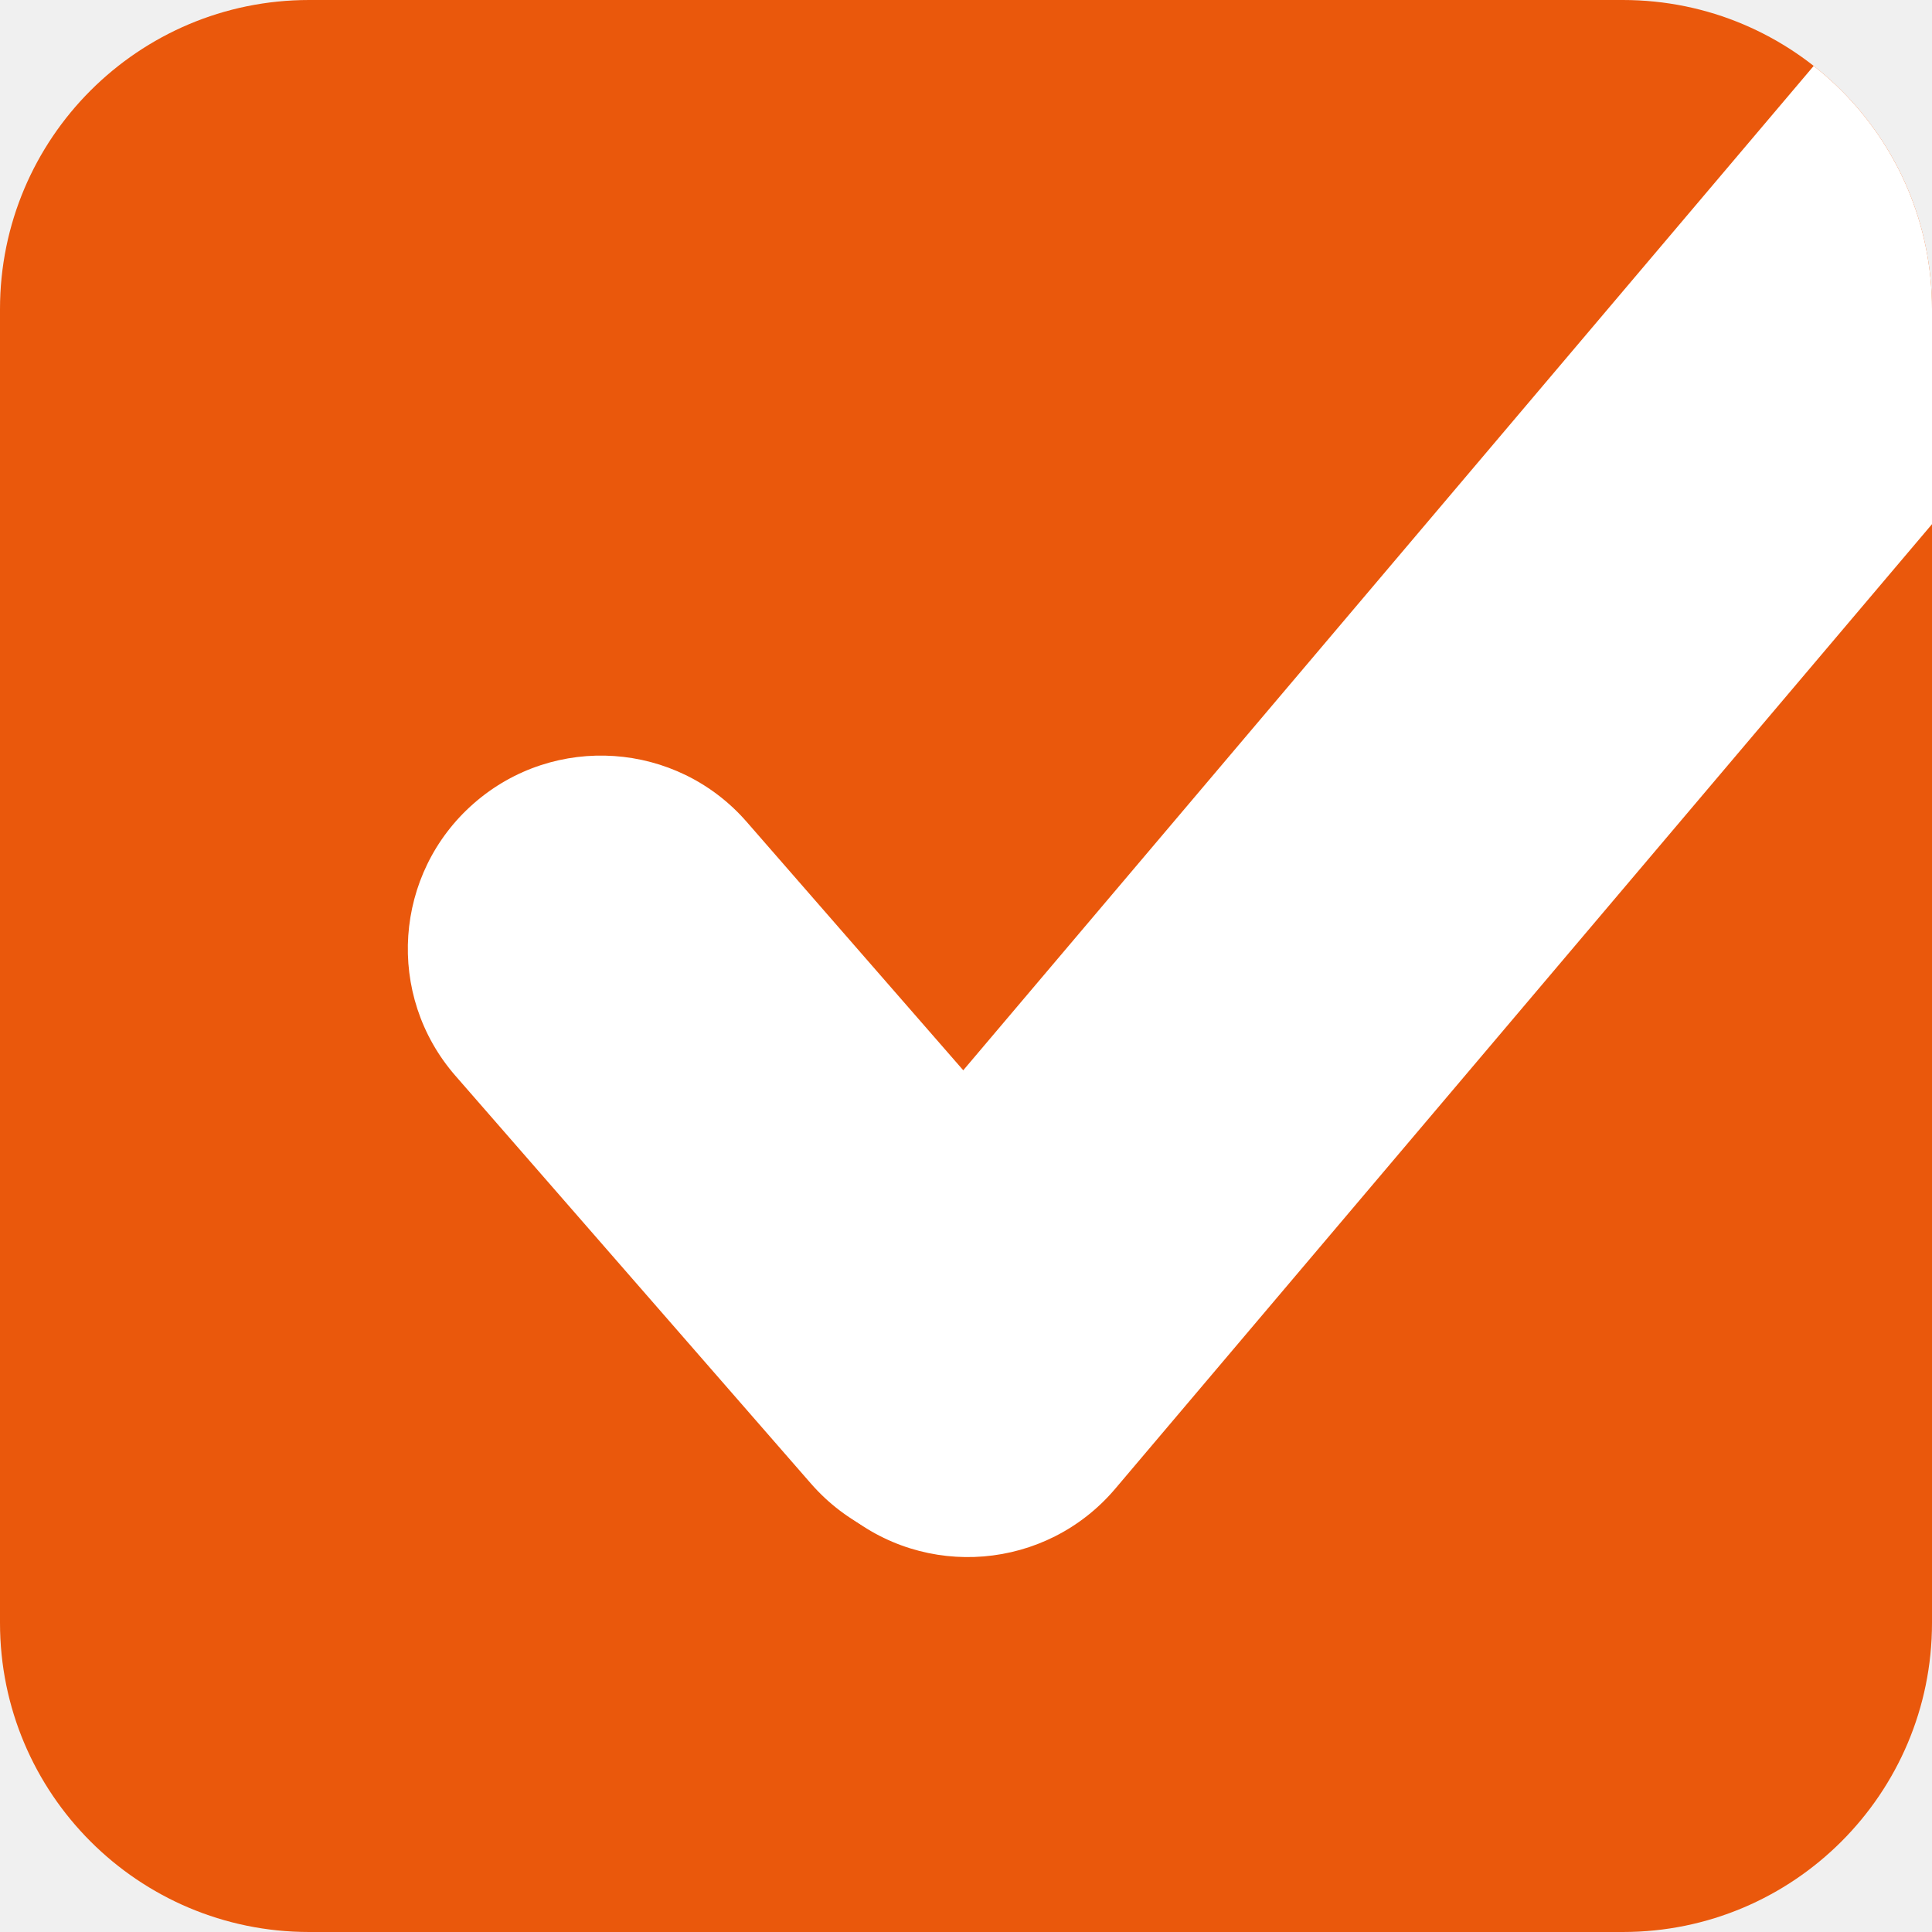
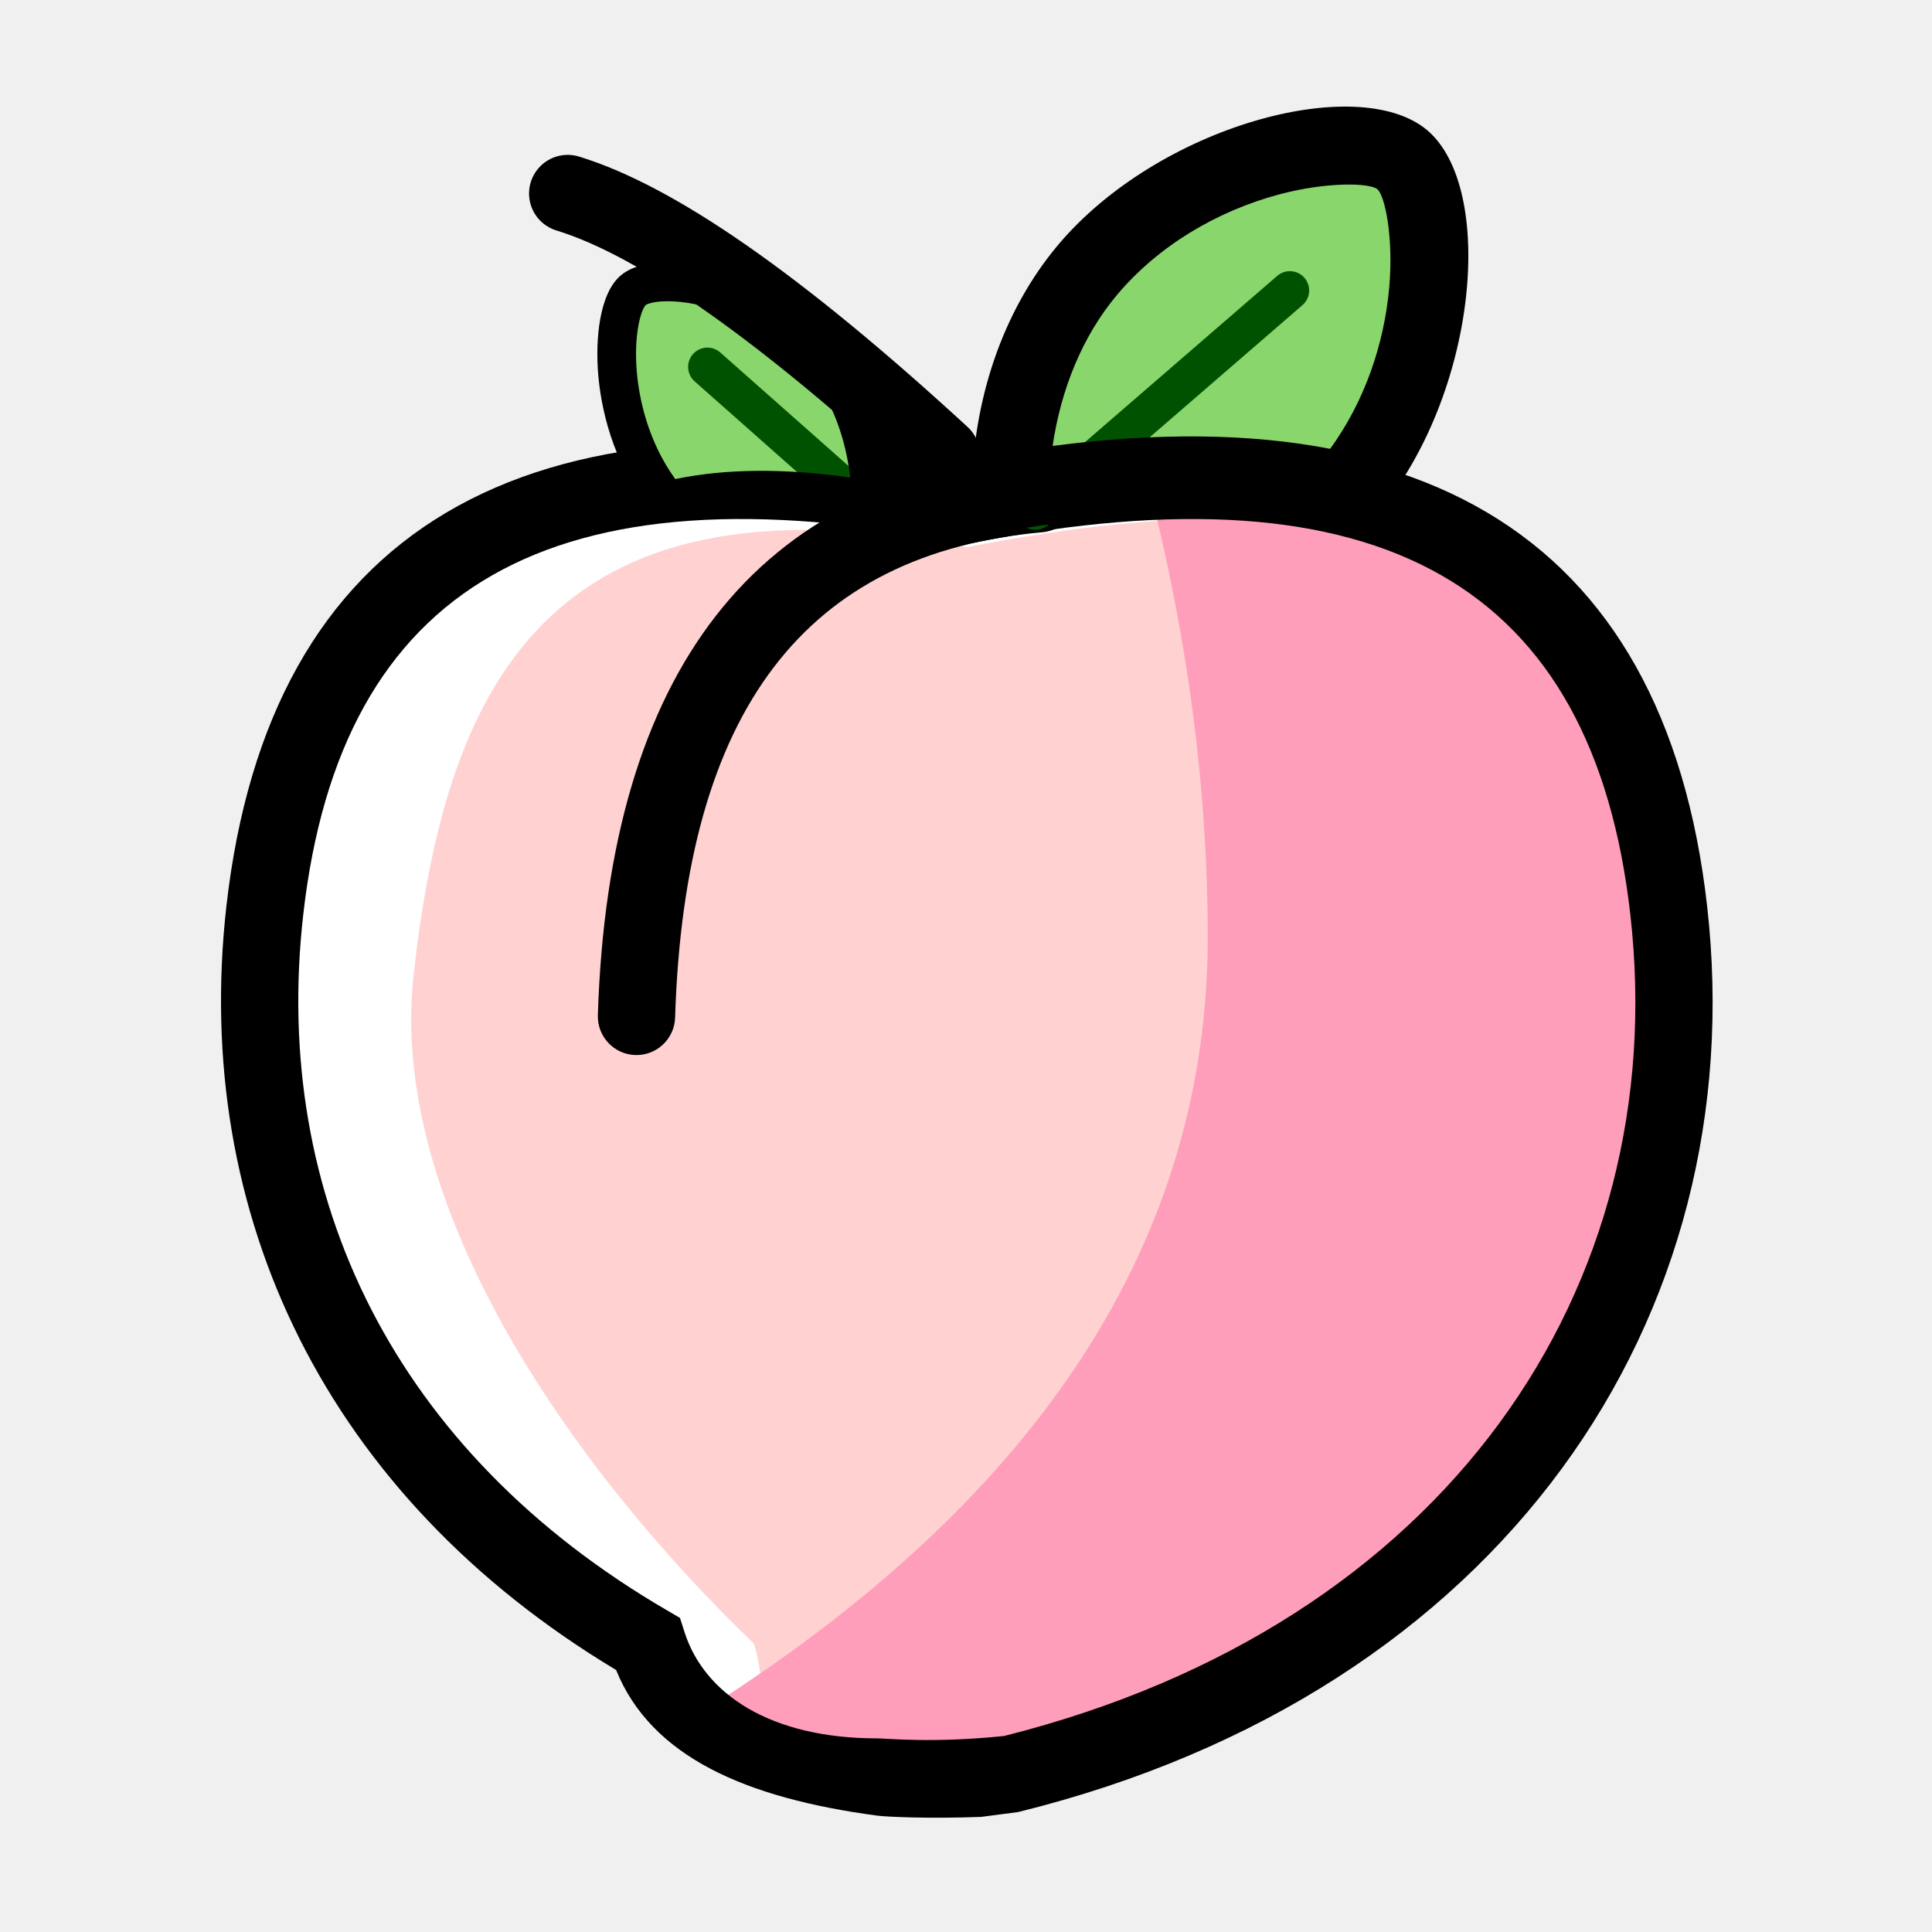
- <svg xmlns="http://www.w3.org/2000/svg" width="100" height="100" viewBox="0 0 100 100" fill="none">
-   <g clip-path="url(#clip0_26_8)">
-     <rect width="100" height="100" rx="16" fill="#EA580C" />
-     <rect x="17" y="48.143" width="20" height="48" rx="10" transform="rotate(-41.0817 17 48.1427)" fill="white" />
-     <rect x="110.313" y="-16" width="20" height="115" rx="10" transform="rotate(40.256 110.313 -16)" fill="white" />
-   </g>
-   <defs>
-     <clipPath id="clip0_26_8">
-       <rect width="100" height="100" rx="16" fill="white" />
-     </clipPath>
-   </defs>
+ <svg xmlns="http://www.w3.org/2000/svg" width="800px" height="800px" viewBox="0 0 1024 1024" class="icon" version="1.1">
+   <path d="M464.77 941.82c-74 0-110.64-36.68-121.46-70.57-160.81-93.52-219.49-242.4-202.93-388.72q31.88-281.66 372-215 340.17-66.64 372 215c20.45 180.67-77.29 390.66-349.63 458q-61.41 1.29-69.98 1.29z" fill="#FFFFFF" />
+   <path d="M464.77 941.82c-74 0-54.31-36.68-65.13-70.57-99.76-96-194-234.28-180.39-354.93 16.63-147 66.39-270.71 293.17-226.29 226.78-44.42 350.79 4.72 372 192.5 20.45 180.67-77.29 390.66-349.63 458q-61.45 1.29-70.02 1.29z" fill="#FFD2D1" />
+   <path d="M379.21 902.74q260.94-167.93 260.91-406.26 0-117-31.45-240.1Q872.23 235.74 900 482.55c20.36 180.67-77 390.66-348.17 458q-61.24 1.3-69.77 1.3c-50.55-0.01-83.61-17.3-102.85-39.11z" fill="#FF9EBB" />
+   <path d="M357.82 539.36a20.48 20.48 0 1 1-40.94-1.28c5.69-182.19 83.94-283.69 232.24-296.8a20.48 20.48 0 0 1 3.6 40.8C427 293.19 362.91 376.37 357.82 539.36z" fill="" />
+   <path d="M864.12 484.83C844.34 310.07 732.28 245.31 516.36 287.6l-3.94 0.77-3.94-0.77c-215.92-42.3-328 22.47-347.76 197.23-17 149.82 48.78 284.91 192.87 368.71l6.82 4 2.4 7.51c10.42 32.66 45.31 56.32 102 56.32 5.39 0 29.23 2.66 67.34-1.25 235.01-59.06 354.31-237.9 331.97-435.29z m-351.7-238.18c235.2-44.92 369.79 33.91 392.39 233.58C929.5 698.37 796.53 896.92 539.75 960.4L520 963c-28 1-50 0-55.23-0.7-69.48-9.31-119.6-31.12-138.21-77.16C172.7 792.75 101.53 643.73 120 480.23c22.63-199.68 157.23-278.5 392.42-233.58z" fill="" />
+   <path d="M535.47 263.33c0.64-35.87 11-81.54 40.86-117.15 54-64.33 146.42-75.68 166.83-58.56S768.43 197.69 714.43 262l-1.35 1.58q-73.39-17.58-177.61-0.25z" fill="#89D66D" />
+   <path d="M548.81 280.85a10.24 10.24 0 0 1-6.7-18l134.84-116.63a10.24 10.24 0 1 1 13.4 15.49L555.5 278.35a10.2 10.2 0 0 1-6.69 2.5z" fill="#015200" />
+   <path d="M705 237.89c18-24.69 28.6-55 31.33-85.6 2.34-26.2-2.24-48.58-6.3-52s-26.92-4-52.33 2.82c-32.93 8.89-63.9 27.29-85.7 53.24-18.39 21.9-29.74 50.22-34.08 80q83.13-10.81 147.08 1.54zM515 260c0.84-47 15.68-94.25 45.65-130 53.11-63.26 159-91.82 195.68-61.08s26.91 140-26.2 203.25l-1.53 1.8-8.14 9.44-12.12-2.9q-69-16.5-169.5 0l-24.27 4z" fill="" />
+   <path d="M461.71 269.2q-63.32-10.94-107.9 0.17l-0.82-1c-32.81-40.73-29.85-99.58-17.45-110.42s68.54-3.65 101.35 37.05c18.11 22.58 24.43 51.49 24.82 74.2z" fill="#89D66D" />
+   <path d="M449 270.24a10.2 10.2 0 0 1-6.78-2.57l-74.05-65.53a10.24 10.24 0 0 1 13.57-15.34l74.05 65.53a10.24 10.24 0 0 1-6.79 17.91z" fill="#015200" />
+   <path d="M472.16 277.4L460 275.29c-40.6-7-75.49-7-103.68 0l-6.32 1.58-4.11-5-0.9-1.1c-21.17-26.28-26.57-56.37-27.9-72-1.63-19.05 0.58-42.87 11.69-52.58 8.21-7.18 22.11-7.62 32.32-6.73 24.66 2.16 59.61 15.13 83.74 45.1 22.87 28.44 26.8 62.61 27.1 80.44zM353.79 159.66c-7.32 0-10.87 1.49-11.52 2-2.45 2.29-6.52 15.57-4.72 35.79 1.1 12.39 5.23 35.55 20.35 56.47 26.5-5.53 57.61-5.81 92.74-0.84-1.74-15.09-6.91-37.25-21.72-55.65-19.58-24.31-48.06-35.26-68.18-37.4a65.63 65.63 0 0 0-6.95-0.37z" fill="" />
+   <path d="M498.94 261.82a20.41 20.41 0 0 1-13.86-5.4C403 180.9 339.05 135.76 295.14 122.22a20.48 20.48 0 1 1 12.06-39.14c50.49 15.56 117.74 62.39 205.61 143.18a20.48 20.48 0 0 1-13.87 35.56z" fill="" />
</svg>
